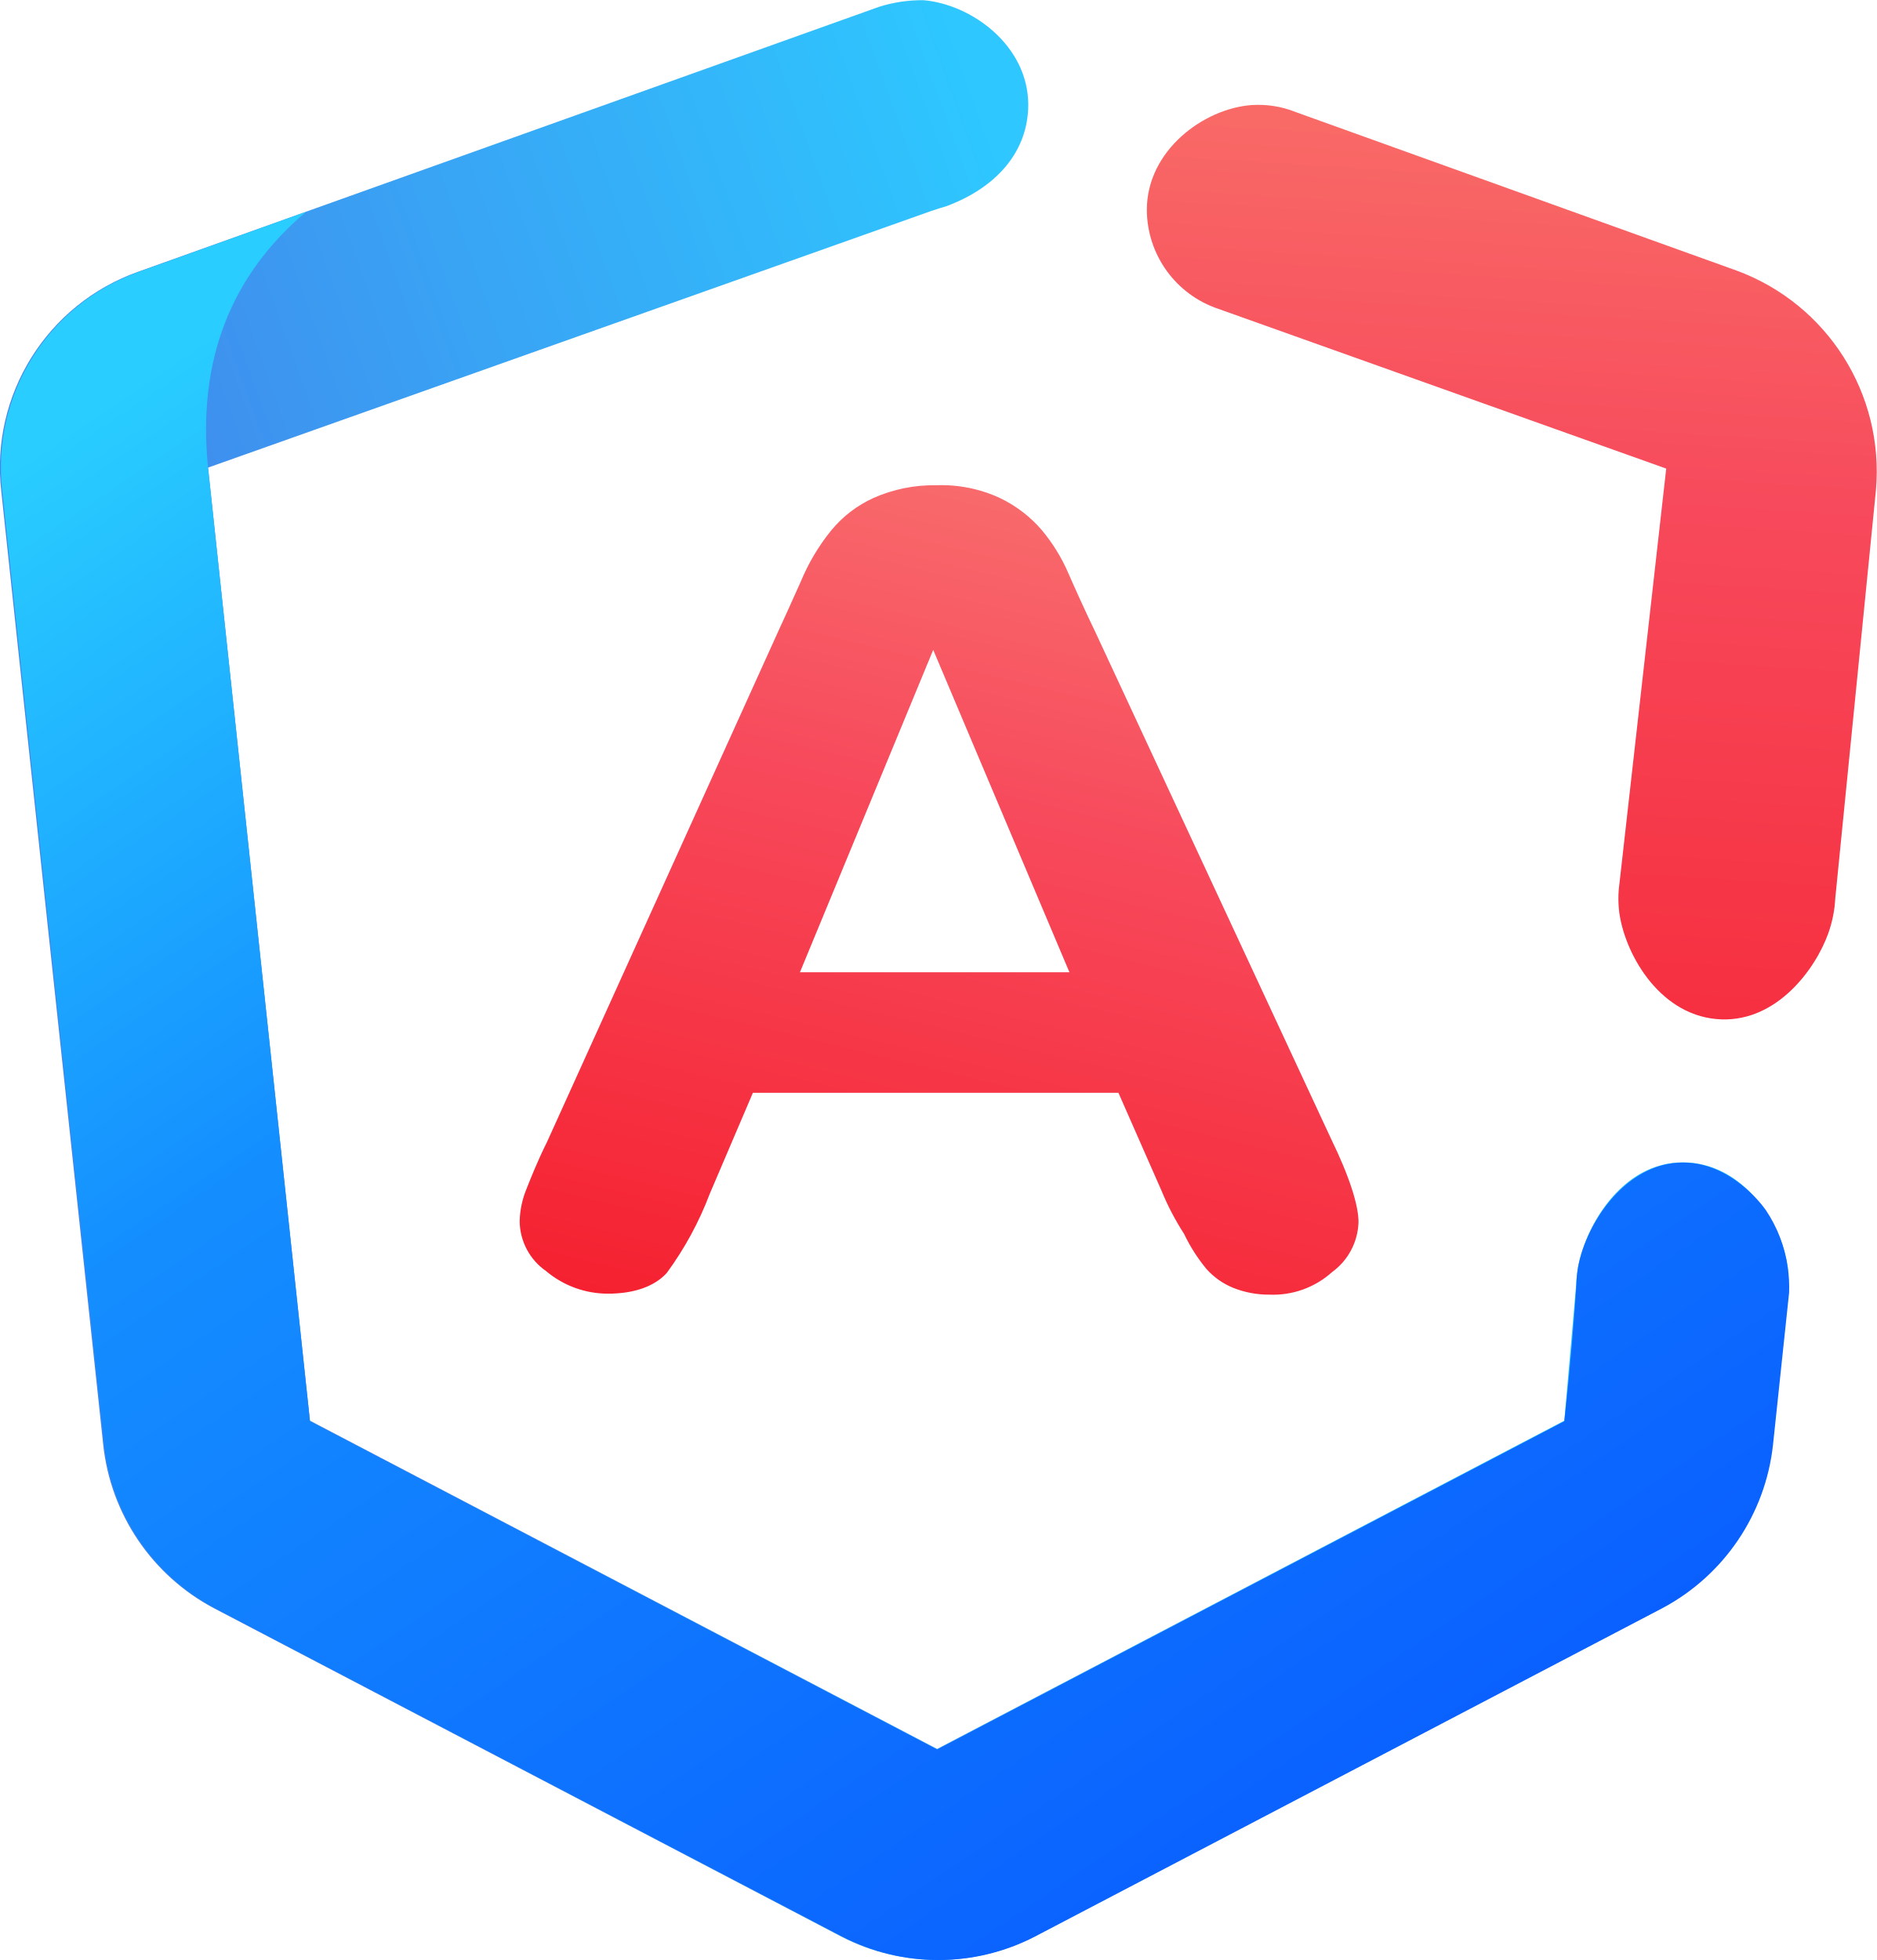
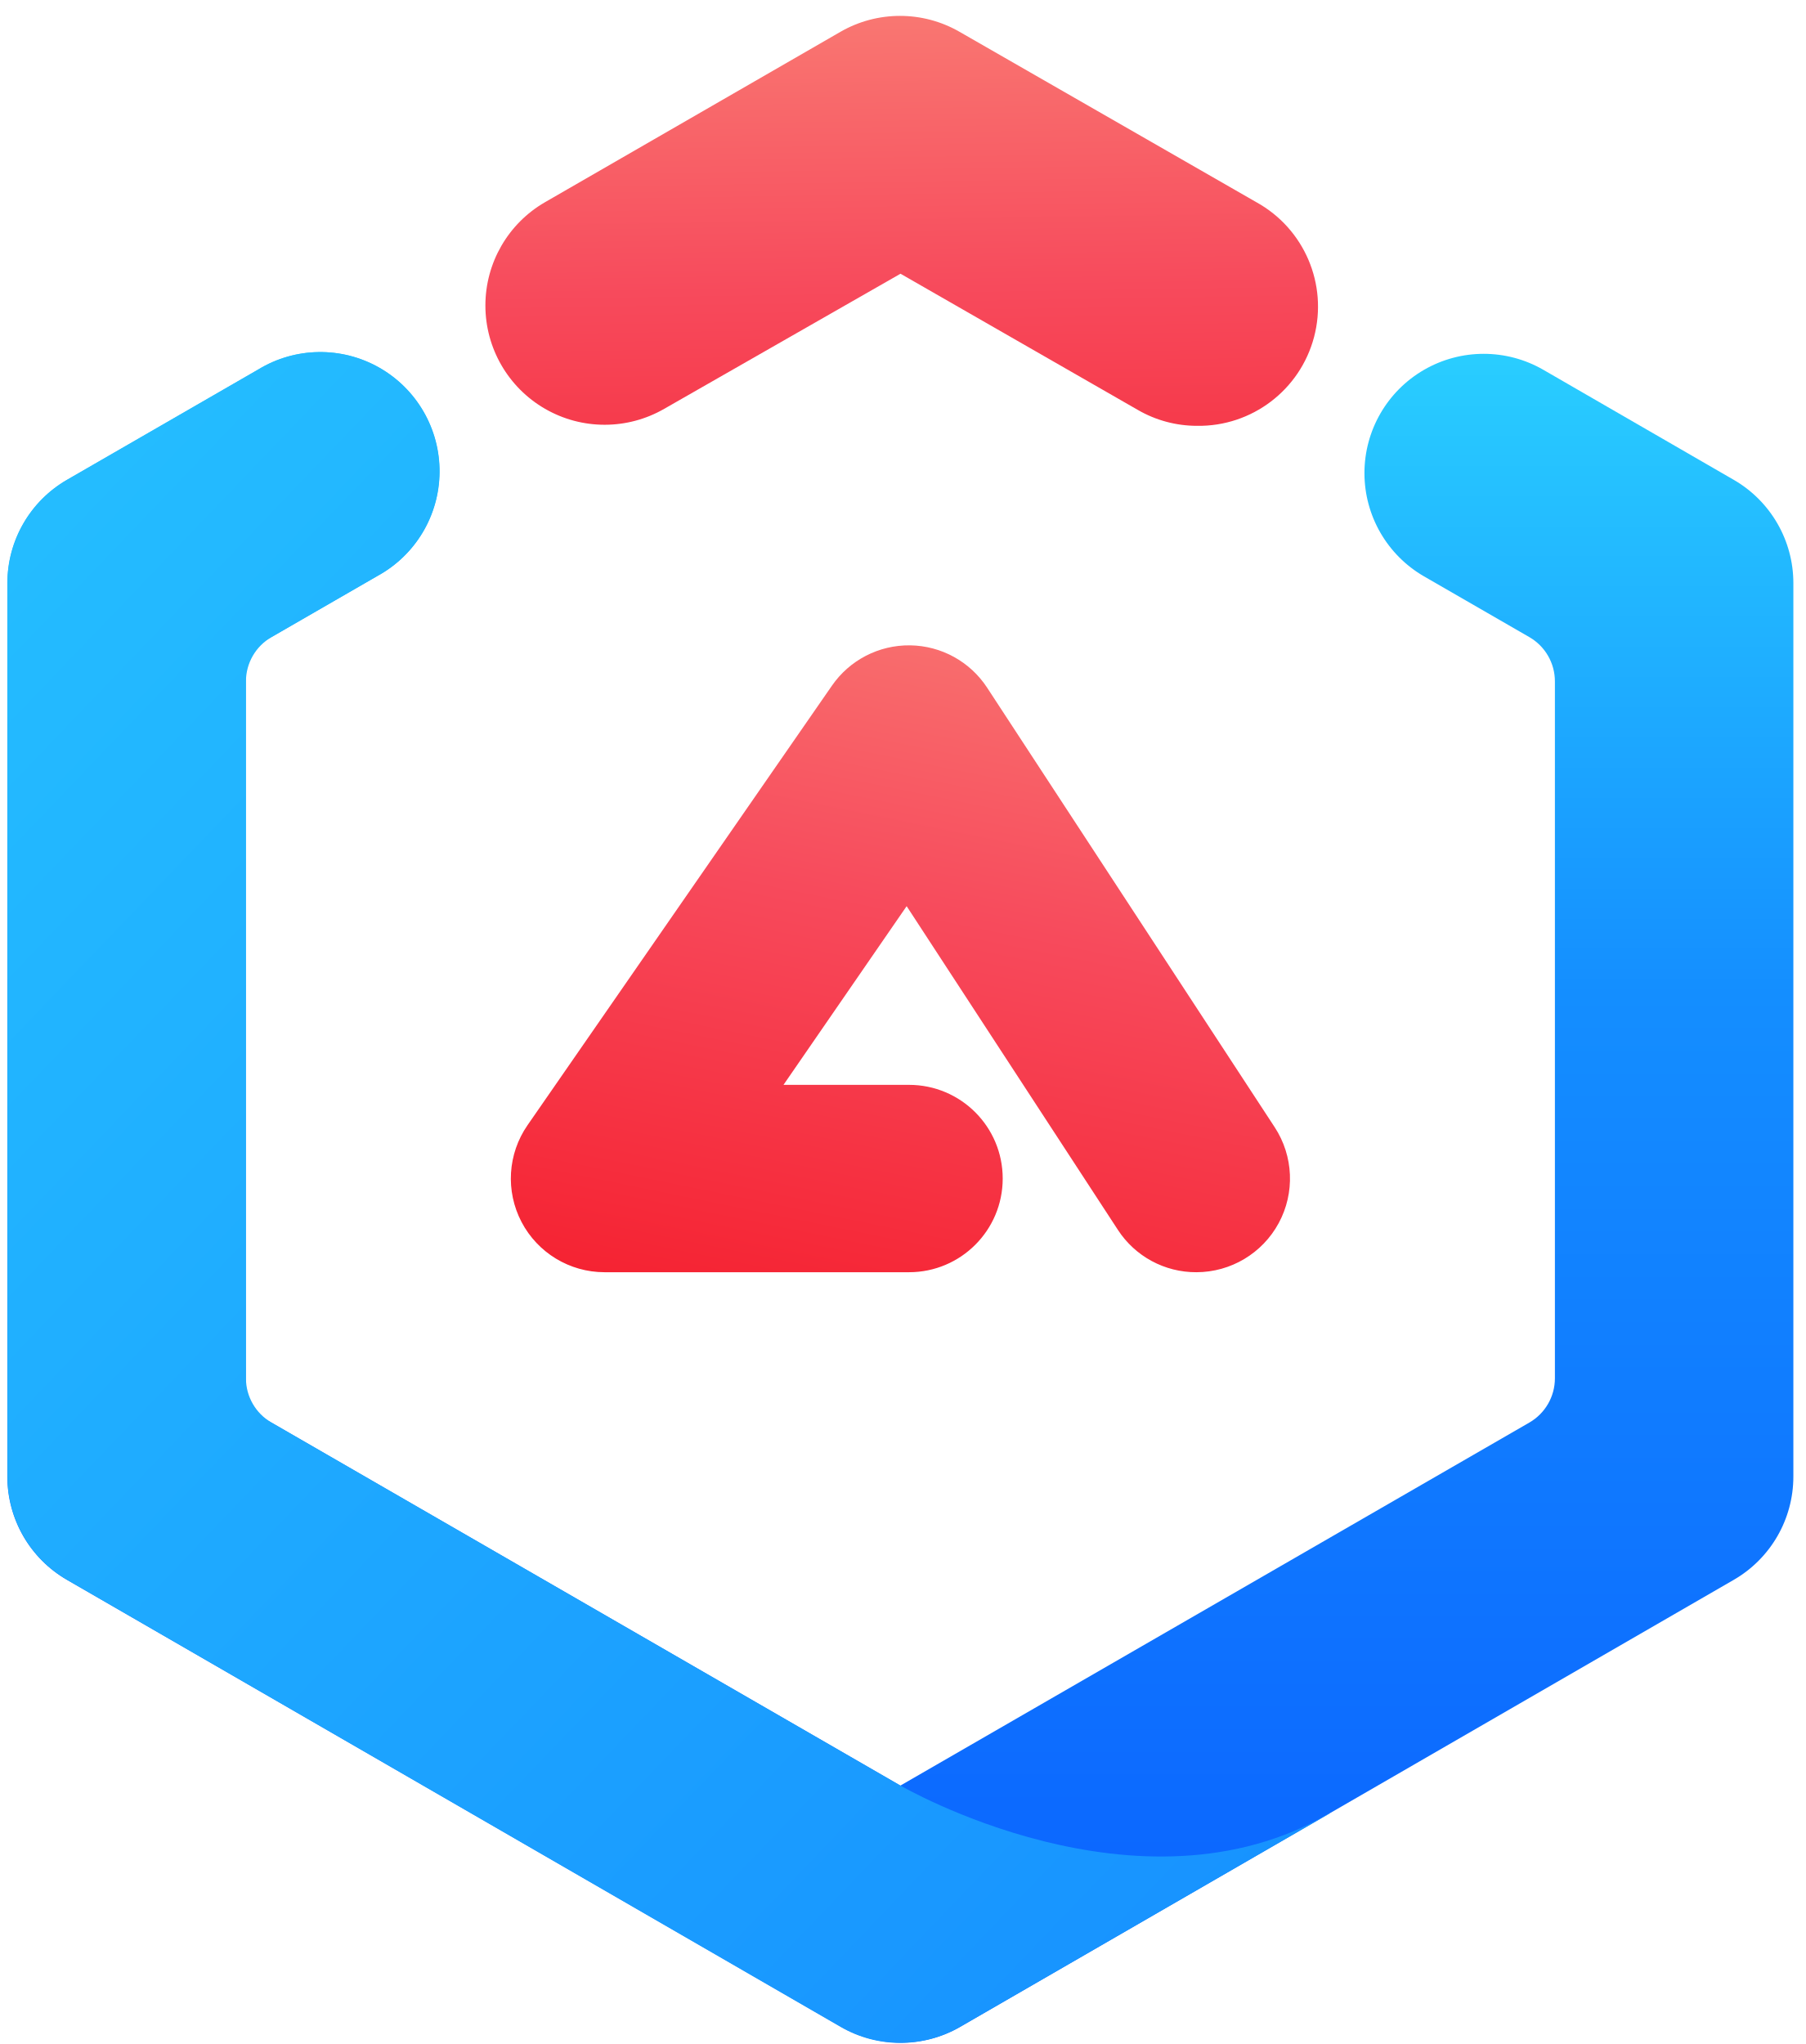
- <svg xmlns="http://www.w3.org/2000/svg" id="nz-logo" data-name="nz logo" viewBox="0 0 191.51 200.02">
+ <svg xmlns="http://www.w3.org/2000/svg" width="106px" height="120px" viewBox="0 0 106 120" version="1.1">
  <defs>
-     <style>.cls-1{fill:url(#gradient);}.cls-2{fill:url(#gradient_2);}.cls-3{fill:url(#gradient_3);}.cls-4{fill:url(#gradient_4);}</style>
-     <linearGradient id="gradient" x1="-707.73" y1="-878.65" x2="-708.33" y2="-876.24" gradientTransform="translate(37930.58 45419.66) scale(53.42 51.67)" gradientUnits="userSpaceOnUse">
-       <stop offset="0" stop-color="#fa8e7d" />
-       <stop offset="0.51" stop-color="#f74a5c" />
-       <stop offset="1" stop-color="#f51d2c" />
+     <linearGradient x1="68.128%" y1="-35.691%" x2="30.44%" y2="114.943%" id="linearGradient-1">
+       <stop stop-color="#FA8E7D" offset="0%" />
+       <stop stop-color="#F74A5C" offset="51.264%" />
+       <stop stop-color="#F51D2C" offset="100%" />
    </linearGradient>
-     <linearGradient id="gradient_2" x1="-705.58" y1="-878.66" x2="-705.71" y2="-876.05" gradientTransform="translate(32954.36 51169) scale(46.48 58.25)" gradientUnits="userSpaceOnUse">
-       <stop offset="0" stop-color="#fa816e" />
-       <stop offset="0.41" stop-color="#f74a5c" />
-       <stop offset="1" stop-color="#f51d2c" />
+     <linearGradient x1="68.128%" y1="-35.691%" x2="74.536%" y2="162.512%" id="linearGradient-2">
+       <stop stop-color="#FA8E7D" offset="0%" />
+       <stop stop-color="#F74A5C" offset="51.264%" />
+       <stop stop-color="#F51D2C" offset="100%" />
    </linearGradient>
-     <linearGradient id="gradient_3" x1="-716.36" y1="-876.62" x2="-715.52" y2="-876.95" gradientTransform="translate(81756.69 109702) scale(114.08 125)" gradientUnits="userSpaceOnUse">
-       <stop offset="0" stop-color="#4285eb" />
-       <stop offset="1" stop-color="#2ec7ff" />
+     <linearGradient x1="69.644%" y1="0%" x2="69.644%" y2="100%" id="linearGradient-3">
+       <stop stop-color="#29CDFF" offset="0%" />
+       <stop stop-color="#148EFF" offset="37.86%" />
+       <stop stop-color="#0A60FF" offset="100%" />
    </linearGradient>
-     <linearGradient id="gradient_4" x1="-716.42" y1="-877.48" x2="-715.45" y2="-876.08" gradientTransform="translate(81756.69 97845.48) scale(114.08 111.47)" gradientUnits="userSpaceOnUse">
-       <stop offset="0" stop-color="#29cdff" />
-       <stop offset="0.38" stop-color="#148eff" />
-       <stop offset="1" stop-color="#0a60ff" />
+     <linearGradient x1="-19.819%" y1="-36.793%" x2="138.579%" y2="157.638%" id="linearGradient-4">
+       <stop stop-color="#29CDFF" offset="0%" />
+       <stop stop-color="#0F78FF" offset="100%" />
    </linearGradient>
  </defs>
-   <path class="cls-1" d="M122.4,121.6l-4.4-10H80.7l-4.4,10.3a34,34,0,0,1-4.4,8.1c-1.2,1.3-3.2,2.1-6,2.1a9.78,9.78,0,0,1-6.3-2.3,6.27,6.27,0,0,1-2.7-5.1,9.28,9.28,0,0,1,.7-3.3c.4-1,1.1-2.8,2.1-4.8L83.2,64.7c.7-1.5,1.5-3.3,2.4-5.3a21,21,0,0,1,3.1-5.2A12,12,0,0,1,93,50.9a15.17,15.17,0,0,1,6.4-1.3,14.22,14.22,0,0,1,6.5,1.3,13,13,0,0,1,4.3,3.3,17.94,17.94,0,0,1,2.7,4.4c.7,1.6,1.6,3.6,2.8,6.1l24,51.6c1.9,3.9,2.8,6.8,2.8,8.5a6.55,6.55,0,0,1-2.7,5.1,9,9,0,0,1-6.4,2.3,9.75,9.75,0,0,1-3.7-.7,7.36,7.36,0,0,1-2.7-1.9,17.34,17.34,0,0,1-2.3-3.6,27.11,27.11,0,0,1-2.3-4.4ZM85.5,99.3H113L99.1,66.4Z" transform="translate(-3.87 -0.08)" />
-   <path class="cls-2" d="M181.1,27.7l-45-16.18a10.24,10.24,0,0,0-4.5-.72c-4.91.36-10.7,4.64-10.7,10.7a10.7,10.7,0,0,0,7.3,10.1l45.7,16.3-4.77,42.32a11.26,11.26,0,0,0,0,3.13c.66,4.35,4.3,10.57,10.44,10.76,5.67.17,9.56-5.13,10.87-8.79a12.49,12.49,0,0,0,.71-3.56L195.3,50.1a21.85,21.85,0,0,0-14.2-22.4Z" transform="translate(-3.87 -0.08)" />
-   <path class="cls-3" d="M186.3,132a10.24,10.24,0,0,0,0-2.6c-.59-4.57-4.62-10.71-10.7-10.7-6.27,0-9.94,6.56-10.7,10.7a11.05,11.05,0,0,0-.18,1.66l-1.22,14-64,33.5-64-33.5L25.1,47.8,98.9,21.61c.32-.12,1.32-.43,1.5-.47,5.19-1.92,8.37-5.6,8.4-10.34,0-6.14-5.87-10.3-10.7-10.7a14.6,14.6,0,0,0-4.51.67L18,27.8A21.19,21.19,0,0,0,4,50.2l10.4,97.3a21.45,21.45,0,0,0,11.3,16.7l64,33.5a21.41,21.41,0,0,0,19.7,0l64-33.5a21.53,21.53,0,0,0,11.3-16.7l1.6-14.9Z" transform="translate(-3.87 -0.08)" />
-   <path class="cls-4" d="M186.44,132a14.11,14.11,0,0,0-.14-2.58,13.89,13.89,0,0,0-2.25-5.87c-.35-.49-3.56-4.84-8.45-4.83-5.76,0-9.86,6.08-10.7,10.7a15.33,15.33,0,0,0-.18,1.94c-.21,3.28-.58,7.91-1.22,13.76l-64,33.5-64-33.5L25.1,47.8c-1.1-10.9,2.3-19.6,10-26.1l-17,6.1a21.19,21.19,0,0,0-14,22.4l10.4,97.3a21.45,21.45,0,0,0,11.3,16.7l64,33.5a21.41,21.41,0,0,0,19.7,0l64-33.5a21.53,21.53,0,0,0,11.3-16.7Z" transform="translate(-3.87 -0.08)" />
+   <g stroke="none" stroke-width="1" fill="none" fill-rule="evenodd">
+     <g id="Angular" transform="translate(-11, -4)">
+       <g id="Group-9" transform="translate(11, 4)">
+         <path d="M65.63,72.2 L53.23,53.2 L46,63.69 L53.37,63.69 C56.408,63.69 58.87,66.152 58.87,69.19 C58.87,72.228 56.408,74.69 53.37,74.69 L35.49,74.69 C33.445,74.689 31.569,73.553 30.62,71.742 C29.671,69.93 29.806,67.742 30.97,66.06 L48.84,40.26 C49.879,38.753 51.601,37.863 53.432,37.887 C55.263,37.911 56.961,38.846 57.96,40.38 L74.84,66.18 C75.945,67.87 76.035,70.029 75.075,71.805 C74.115,73.581 72.259,74.689 70.24,74.69 C68.38,74.698 66.643,73.76 65.63,72.2 Z" id="Path" fill="url(#linearGradient-1)" />
+         <path d="M70.28,25 C69.062,25 67.865,24.68 66.81,24.07 L52.87,16.07 L39,24 C36.833,25.25 34.164,25.25 31.998,23.999 C29.831,22.747 28.497,20.435 28.498,17.934 C28.498,15.432 29.833,13.12 32,11.87 L49.34,1.87 C51.506,0.62 54.174,0.62 56.34,1.87 L73.76,11.87 C76.574,13.421 77.971,16.688 77.148,19.794 C76.325,22.9 73.493,25.047 70.28,25 Z" id="Path" fill="url(#linearGradient-2)" />
+         <path d="M52.86,119.92 C51.631,119.919 50.424,119.595 49.36,118.98 L3.93,92.75 C1.765,91.5 0.431,89.19 0.43,86.69 L0.43,34.23 C0.431,31.73 1.765,29.42 3.93,28.17 L15.16,21.69 C17.329,20.369 20.043,20.327 22.253,21.579 C24.462,22.832 25.82,25.182 25.8,27.722 C25.781,30.261 24.388,32.591 22.16,33.81 L14.43,38.27 L14.43,82.65 L52.86,104.83 L89.79,83.516 C90.718,82.98 91.29,81.99 91.29,80.918 L91.29,40.003 C91.29,38.931 90.718,37.94 89.789,37.404 L83.61,33.84 C81.443,32.59 80.108,30.278 80.108,27.776 C80.107,25.275 81.441,22.963 83.608,21.711 C85.774,20.46 88.443,20.46 90.61,21.71 L101.79,28.17 C103.955,29.42 105.289,31.73 105.29,34.23 L105.29,86.69 C105.289,89.19 103.955,91.5 101.79,92.75 L56.36,119 C55.295,119.611 54.087,119.928 52.86,119.92 Z" id="Path" fill="url(#linearGradient-3)" fill-rule="nonzero" />
+         <path d="M78.06,106.45 C66.89,113 52.87,104.83 52.87,104.83 L15.94,83.516 C15.012,82.98 14.44,81.99 14.44,80.918 L14.44,40.003 C14.44,38.931 15.012,37.94 15.941,37.404 L22.17,33.81 C24.398,32.591 25.791,30.261 25.81,27.722 C25.83,25.182 24.472,22.832 22.263,21.579 C20.053,20.327 17.339,20.369 15.17,21.69 L3.94,28.17 C1.775,29.42 0.441,31.73 0.44,34.23 L0.44,86.69 C0.441,89.19 1.775,91.5 3.94,92.75 L49.36,119 C51.526,120.25 54.194,120.25 56.36,119 L78.06,106.47 L78.06,106.45 Z" id="Path" fill="url(#linearGradient-4)" fill-rule="nonzero" />
+       </g>
+     </g>
+   </g>
</svg>
